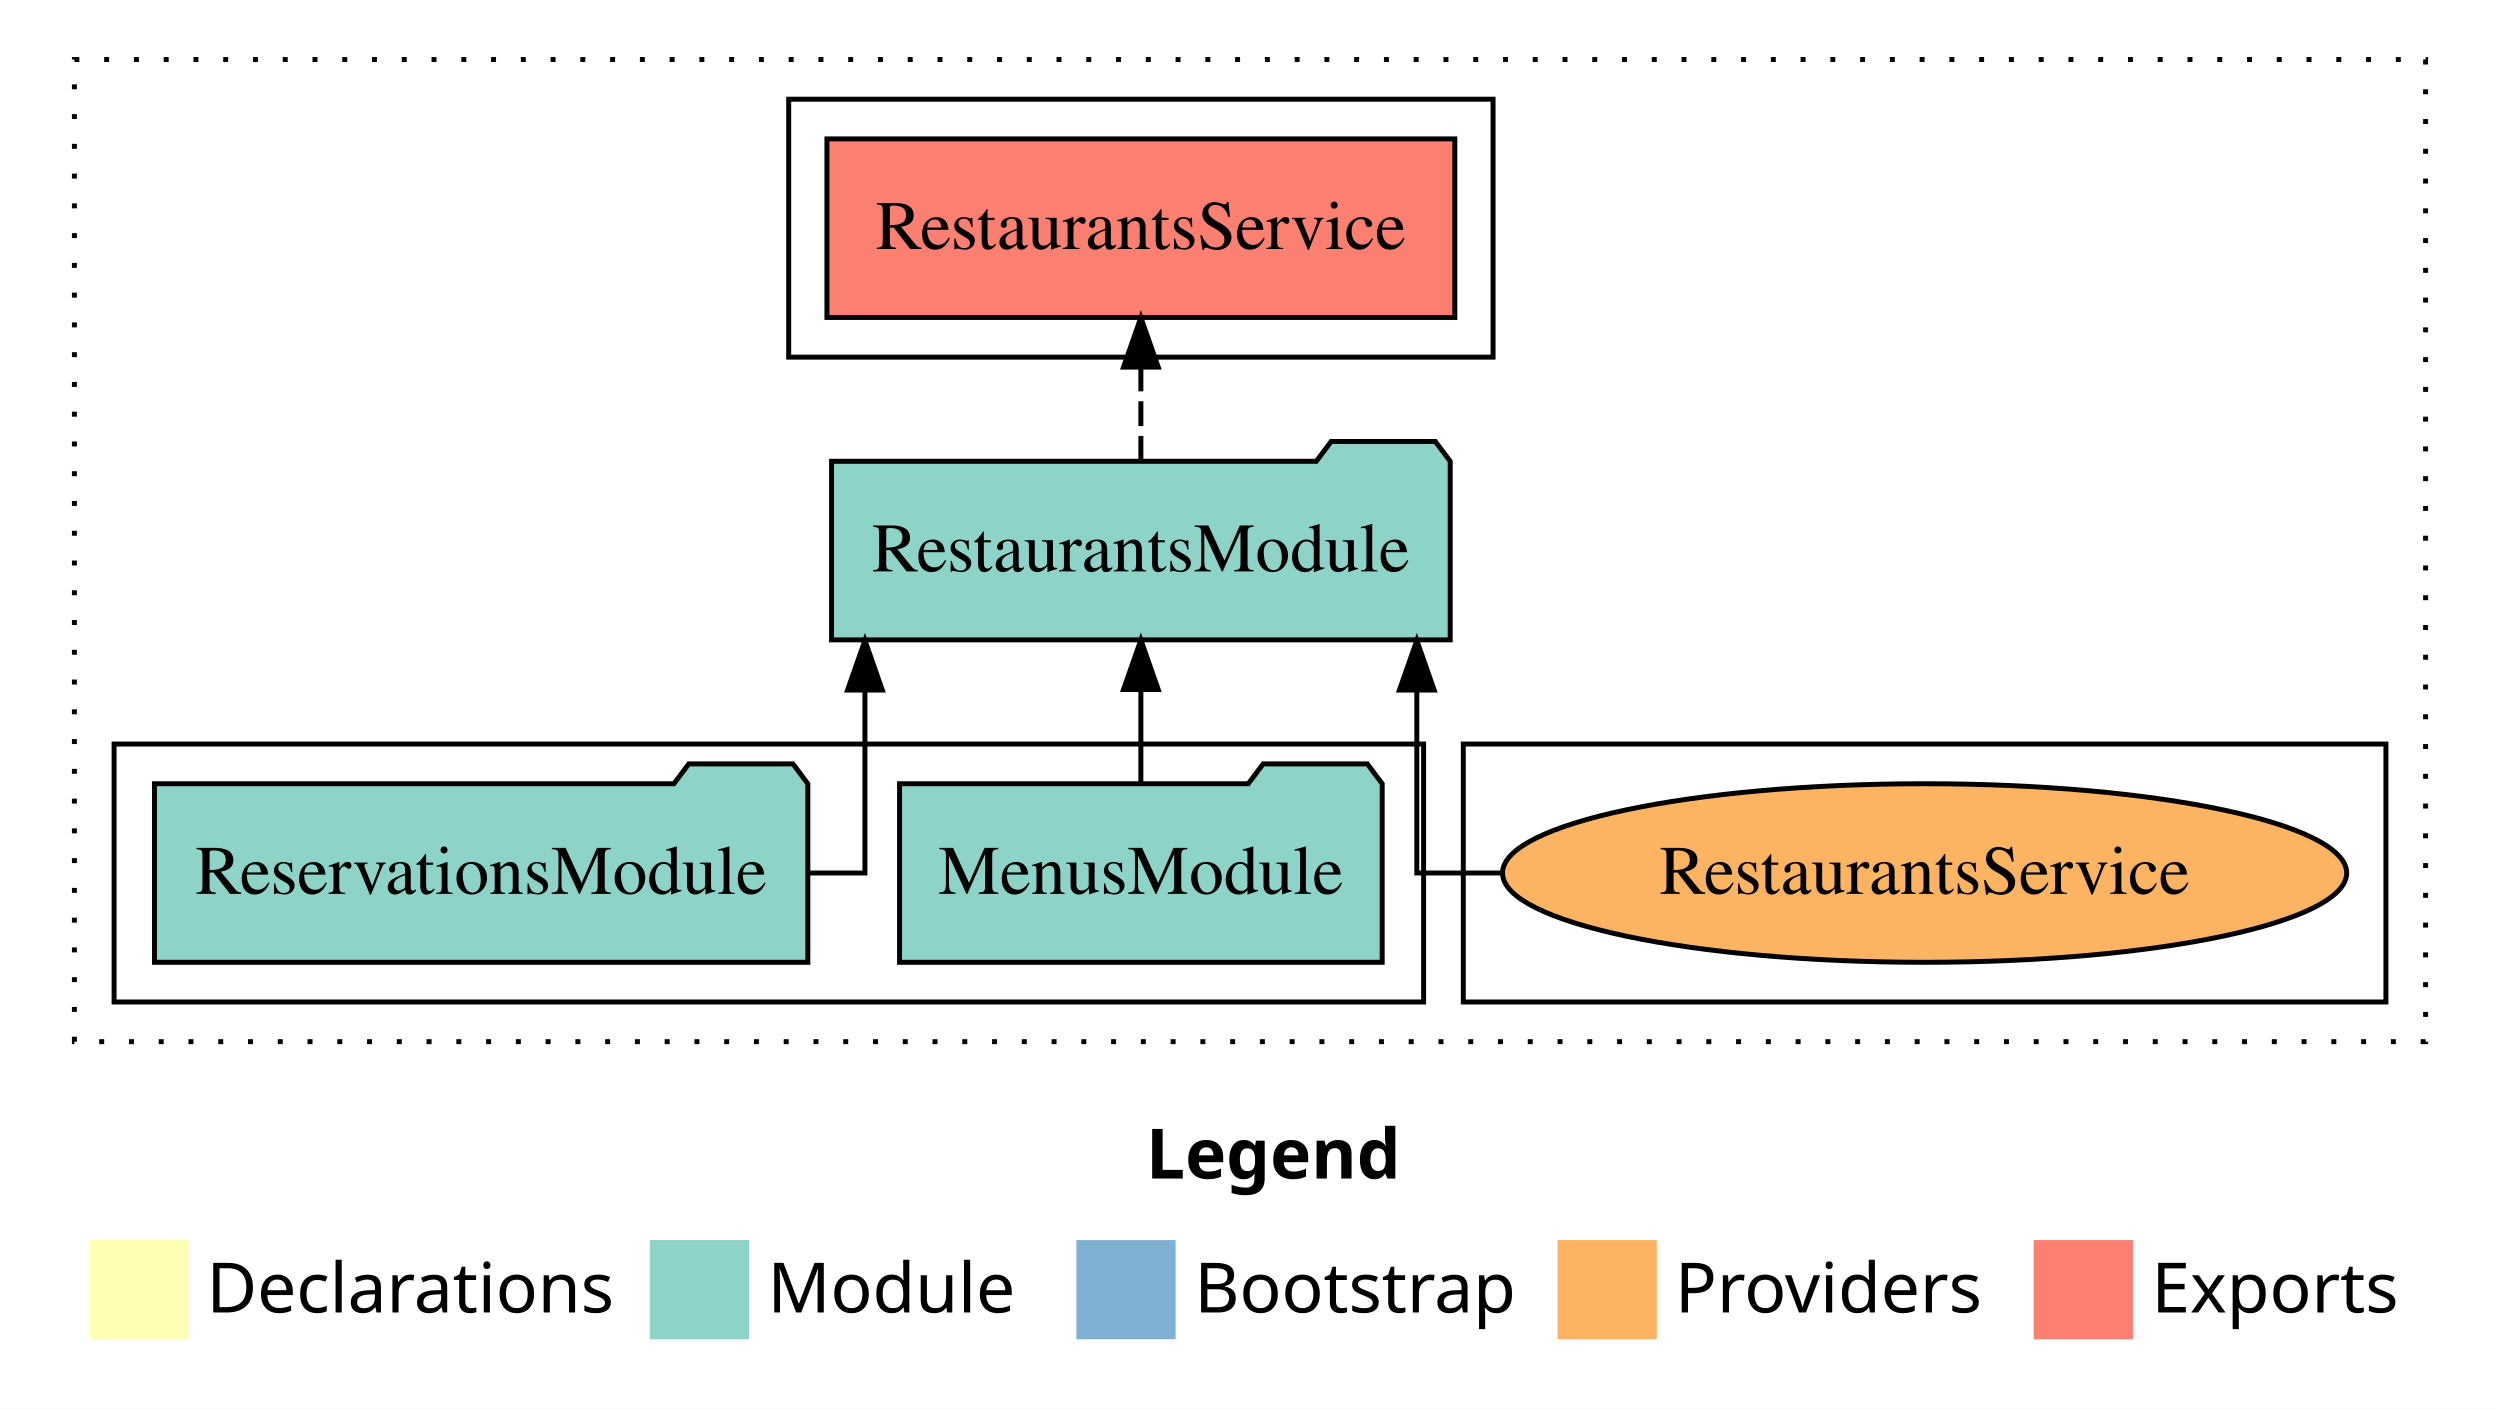
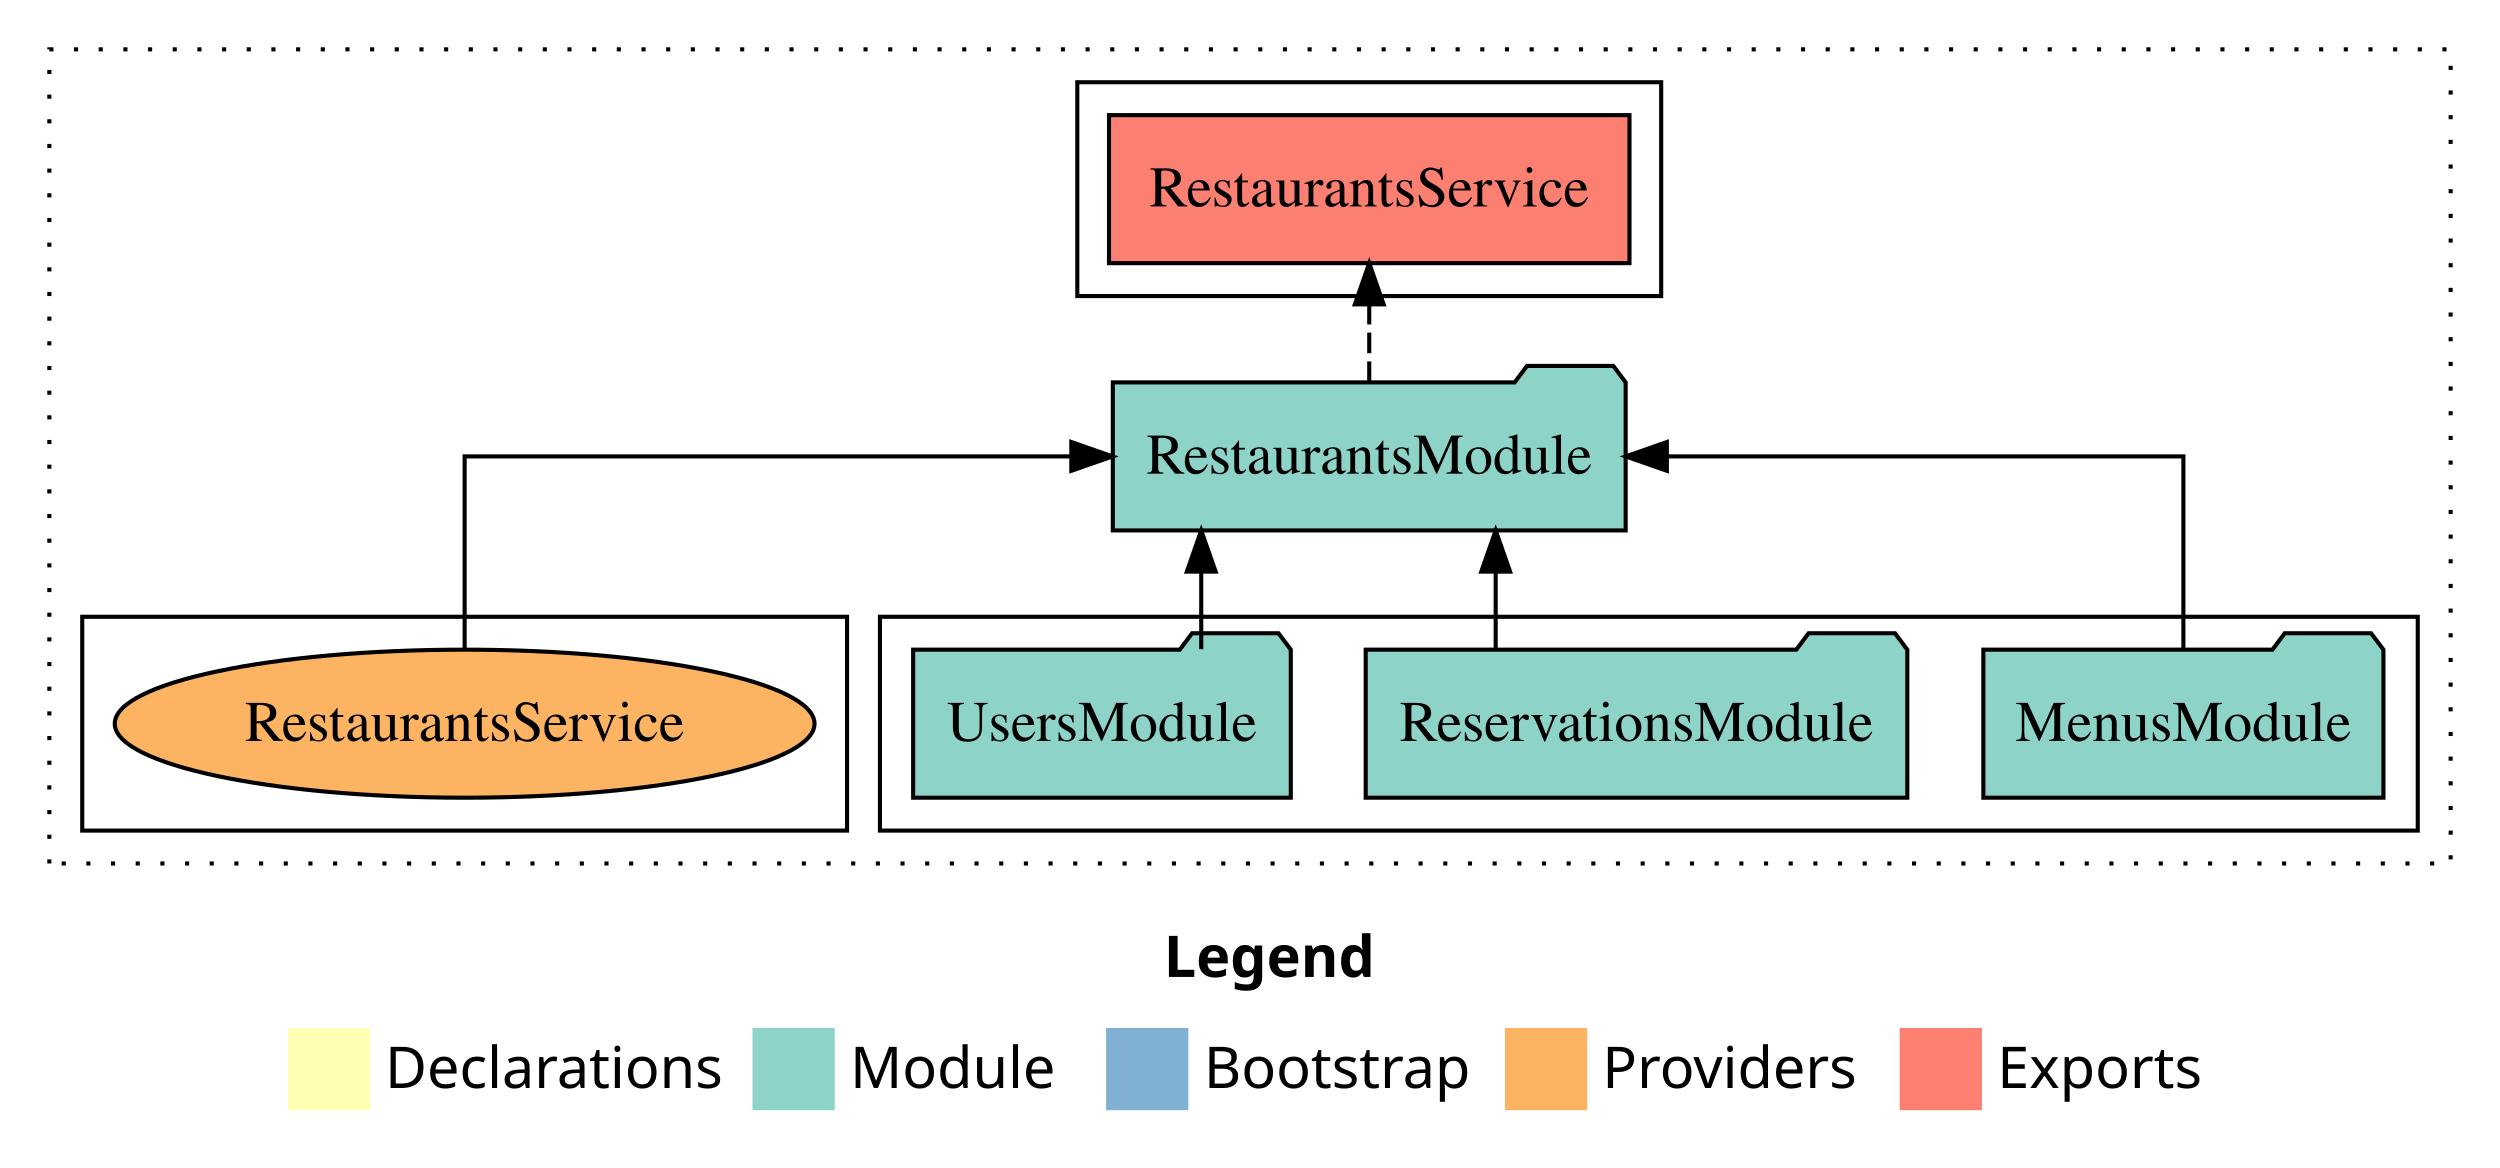
- <svg xmlns="http://www.w3.org/2000/svg" width="504pt" height="284pt" viewBox="0.00 0.00 504.00 284.00">
+ <svg xmlns="http://www.w3.org/2000/svg" width="608pt" height="284pt" viewBox="0.00 0.00 608.00 284.00">
  <g id="graph0" class="graph" transform="scale(1 1) rotate(0) translate(4 280)">
-     <polygon fill="white" stroke="transparent" points="-4,4 -4,-280 500,-280 500,4 -4,4" />
-     <text text-anchor="start" x="227.01" y="-42.4" font-family="Times-12" font-weight="bold" font-size="14.00">Legend</text>
-     <polygon fill="#ffffb3" stroke="transparent" points="14,-10 14,-30 34,-30 34,-10 14,-10" />
-     <text text-anchor="start" x="37.63" y="-15.4" font-family="Times-12" font-size="14.00">  Declarations</text>
-     <polygon fill="#8dd3c7" stroke="transparent" points="127,-10 127,-30 147,-30 147,-10 127,-10" />
-     <text text-anchor="start" x="150.73" y="-15.4" font-family="Times-12" font-size="14.00">  Module</text>
-     <polygon fill="#80b1d3" stroke="transparent" points="213,-10 213,-30 233,-30 233,-10 213,-10" />
-     <text text-anchor="start" x="236.78" y="-15.4" font-family="Times-12" font-size="14.00">  Bootstrap</text>
-     <polygon fill="#fdb462" stroke="transparent" points="310,-10 310,-30 330,-30 330,-10 310,-10" />
-     <text text-anchor="start" x="333.67" y="-15.4" font-family="Times-12" font-size="14.00">  Providers</text>
-     <polygon fill="#fb8072" stroke="transparent" points="406,-10 406,-30 426,-30 426,-10 406,-10" />
-     <text text-anchor="start" x="429.73" y="-15.4" font-family="Times-12" font-size="14.00">  Exports</text>
+     <polygon fill="white" stroke="transparent" points="-4,4 -4,-280 604,-280 604,4 -4,4" />
+     <text text-anchor="start" x="279.01" y="-42.4" font-family="Times-12" font-weight="bold" font-size="14.00">Legend</text>
+     <polygon fill="#ffffb3" stroke="transparent" points="66,-10 66,-30 86,-30 86,-10 66,-10" />
+     <text text-anchor="start" x="89.63" y="-15.4" font-family="Times-12" font-size="14.00">  Declarations</text>
+     <polygon fill="#8dd3c7" stroke="transparent" points="179,-10 179,-30 199,-30 199,-10 179,-10" />
+     <text text-anchor="start" x="202.73" y="-15.4" font-family="Times-12" font-size="14.00">  Module</text>
+     <polygon fill="#80b1d3" stroke="transparent" points="265,-10 265,-30 285,-30 285,-10 265,-10" />
+     <text text-anchor="start" x="288.78" y="-15.4" font-family="Times-12" font-size="14.00">  Bootstrap</text>
+     <polygon fill="#fdb462" stroke="transparent" points="362,-10 362,-30 382,-30 382,-10 362,-10" />
+     <text text-anchor="start" x="385.67" y="-15.4" font-family="Times-12" font-size="14.00">  Providers</text>
+     <polygon fill="#fb8072" stroke="transparent" points="458,-10 458,-30 478,-30 478,-10 458,-10" />
+     <text text-anchor="start" x="481.73" y="-15.4" font-family="Times-12" font-size="14.00">  Exports</text>
    <g id="clust1" class="cluster">
-       <polygon fill="none" stroke="black" stroke-dasharray="1,5" points="11,-70 11,-268 485,-268 485,-70 11,-70" />
+       <polygon fill="none" stroke="black" stroke-dasharray="1,5" points="8,-70 8,-268 592,-268 592,-70 8,-70" />
+     </g>
+     <g id="clust3" class="cluster">
+       <polygon fill="none" stroke="black" points="210,-78 210,-130 584,-130 584,-78 210,-78" />
+     </g>
+     <g id="clust4" class="cluster">
+       <polygon fill="none" stroke="black" points="258,-208 258,-260 400,-260 400,-208 258,-208" />
    </g>
    <g id="clust6" class="cluster">
-       <polygon fill="none" stroke="black" points="291,-78 291,-130 477,-130 477,-78 291,-78" />
-     </g>
-     <g id="clust3" class="cluster">
-       <polygon fill="none" stroke="black" points="19,-78 19,-130 283,-130 283,-78 19,-78" />
-     </g>
-     <g id="clust4" class="cluster">
-       <polygon fill="none" stroke="black" points="155,-208 155,-260 297,-260 297,-208 155,-208" />
+       <polygon fill="none" stroke="black" points="16,-78 16,-130 202,-130 202,-78 16,-78" />
    </g>
    <g id="node1" class="node">
-       <polygon fill="#8dd3c7" stroke="black" points="274.65,-122 271.65,-126 250.65,-126 247.65,-122 177.35,-122 177.35,-86 274.65,-86 274.65,-122" />
-       <text text-anchor="middle" x="226" y="-99.8" font-family="Times,serif" font-size="14.00">MenusModule</text>
+       <polygon fill="#8dd3c7" stroke="black" points="575.65,-122 572.65,-126 551.65,-126 548.65,-122 478.35,-122 478.35,-86 575.65,-86 575.65,-122" />
+       <text text-anchor="middle" x="527" y="-99.8" font-family="Times,serif" font-size="14.00">MenusModule</text>
+     </g>
+     <g id="node4" class="node">
+       <polygon fill="#8dd3c7" stroke="black" points="391.36,-187 388.36,-191 367.36,-191 364.36,-187 266.64,-187 266.64,-151 391.36,-151 391.36,-187" />
+       <text text-anchor="middle" x="329" y="-164.8" font-family="Times,serif" font-size="14.00">RestaurantsModule</text>
+     </g>
+     <g id="edge1" class="edge">
+       <path fill="none" stroke="black" d="M527,-122.11C527,-141.34 527,-169 527,-169 527,-169 401.38,-169 401.38,-169" />
+       <polygon fill="black" stroke="black" points="401.38,-165.5 391.38,-169 401.38,-172.5 401.38,-165.5" />
+     </g>
+     <g id="node2" class="node">
+       <polygon fill="#8dd3c7" stroke="black" points="459.86,-122 456.86,-126 435.86,-126 432.86,-122 328.14,-122 328.14,-86 459.86,-86 459.86,-122" />
+       <text text-anchor="middle" x="394" y="-99.8" font-family="Times,serif" font-size="14.00">ReservationsModule</text>
+     </g>
+     <g id="edge2" class="edge">
+       <path fill="none" stroke="black" d="M359.75,-122.11C359.75,-122.11 359.75,-140.99 359.75,-140.99" />
+       <polygon fill="black" stroke="black" points="356.25,-140.99 359.75,-150.99 363.25,-140.99 356.25,-140.99" />
    </g>
    <g id="node3" class="node">
-       <polygon fill="#8dd3c7" stroke="black" points="288.36,-187 285.36,-191 264.36,-191 261.36,-187 163.64,-187 163.64,-151 288.36,-151 288.36,-187" />
-       <text text-anchor="middle" x="226" y="-164.8" font-family="Times,serif" font-size="14.00">RestaurantsModule</text>
-     </g>
-     <g id="edge1" class="edge">
-       <path fill="none" stroke="black" d="M226,-122.11C226,-122.11 226,-140.99 226,-140.99" />
-       <polygon fill="black" stroke="black" points="222.5,-140.99 226,-150.99 229.5,-140.99 222.5,-140.99" />
-     </g>
-     <g id="node2" class="node">
-       <polygon fill="#8dd3c7" stroke="black" points="158.86,-122 155.86,-126 134.86,-126 131.86,-122 27.14,-122 27.14,-86 158.86,-86 158.86,-122" />
-       <text text-anchor="middle" x="93" y="-99.8" font-family="Times,serif" font-size="14.00">ReservationsModule</text>
-     </g>
-     <g id="edge2" class="edge">
-       <path fill="none" stroke="black" d="M158.95,-104C165.83,-104 170.37,-104 170.37,-104 170.37,-104 170.37,-140.89 170.37,-140.89" />
-       <polygon fill="black" stroke="black" points="166.87,-140.89 170.37,-150.89 173.87,-140.89 166.87,-140.89" />
-     </g>
-     <g id="node4" class="node">
-       <polygon fill="#fb8072" stroke="black" points="289.29,-252 162.71,-252 162.71,-216 289.29,-216 289.29,-252" />
-       <text text-anchor="middle" x="226" y="-229.8" font-family="Times,serif" font-size="14.00">RestaurantsService </text>
+       <polygon fill="#8dd3c7" stroke="black" points="309.92,-122 306.92,-126 285.92,-126 282.92,-122 218.08,-122 218.08,-86 309.92,-86 309.92,-122" />
+       <text text-anchor="middle" x="264" y="-99.8" font-family="Times,serif" font-size="14.00">UsersModule</text>
    </g>
    <g id="edge3" class="edge">
-       <path fill="none" stroke="black" stroke-dasharray="5,2" d="M226,-187.11C226,-187.11 226,-205.99 226,-205.99" />
-       <polygon fill="black" stroke="black" points="222.5,-205.99 226,-215.99 229.5,-205.99 222.5,-205.99" />
+       <path fill="none" stroke="black" d="M288.14,-122.11C288.14,-122.11 288.14,-140.99 288.14,-140.99" />
+       <polygon fill="black" stroke="black" points="284.64,-140.99 288.14,-150.99 291.64,-140.99 284.64,-140.99" />
    </g>
    <g id="node5" class="node">
-       <ellipse fill="#fdb462" stroke="black" cx="384" cy="-104" rx="85.09" ry="18" />
-       <text text-anchor="middle" x="384" y="-99.8" font-family="Times,serif" font-size="14.00">RestaurantsService</text>
+       <polygon fill="#fb8072" stroke="black" points="392.29,-252 265.71,-252 265.71,-216 392.29,-216 392.29,-252" />
+       <text text-anchor="middle" x="329" y="-229.8" font-family="Times,serif" font-size="14.00">RestaurantsService </text>
    </g>
    <g id="edge4" class="edge">
-       <path fill="none" stroke="black" d="M298.53,-104C288.43,-104 281.63,-104 281.63,-104 281.63,-104 281.63,-140.89 281.63,-140.89" />
-       <polygon fill="black" stroke="black" points="278.13,-140.89 281.63,-150.89 285.13,-140.89 278.13,-140.89" />
+       <path fill="none" stroke="black" stroke-dasharray="5,2" d="M329,-187.11C329,-187.11 329,-205.99 329,-205.99" />
+       <polygon fill="black" stroke="black" points="325.5,-205.99 329,-215.99 332.5,-205.99 325.5,-205.99" />
+     </g>
+     <g id="node6" class="node">
+       <ellipse fill="#fdb462" stroke="black" cx="109" cy="-104" rx="85.09" ry="18" />
+       <text text-anchor="middle" x="109" y="-99.8" font-family="Times,serif" font-size="14.00">RestaurantsService</text>
+     </g>
+     <g id="edge5" class="edge">
+       <path fill="none" stroke="black" d="M109,-122.11C109,-141.34 109,-169 109,-169 109,-169 256.55,-169 256.55,-169" />
+       <polygon fill="black" stroke="black" points="256.55,-172.5 266.55,-169 256.55,-165.5 256.55,-172.5" />
    </g>
  </g>
</svg>
